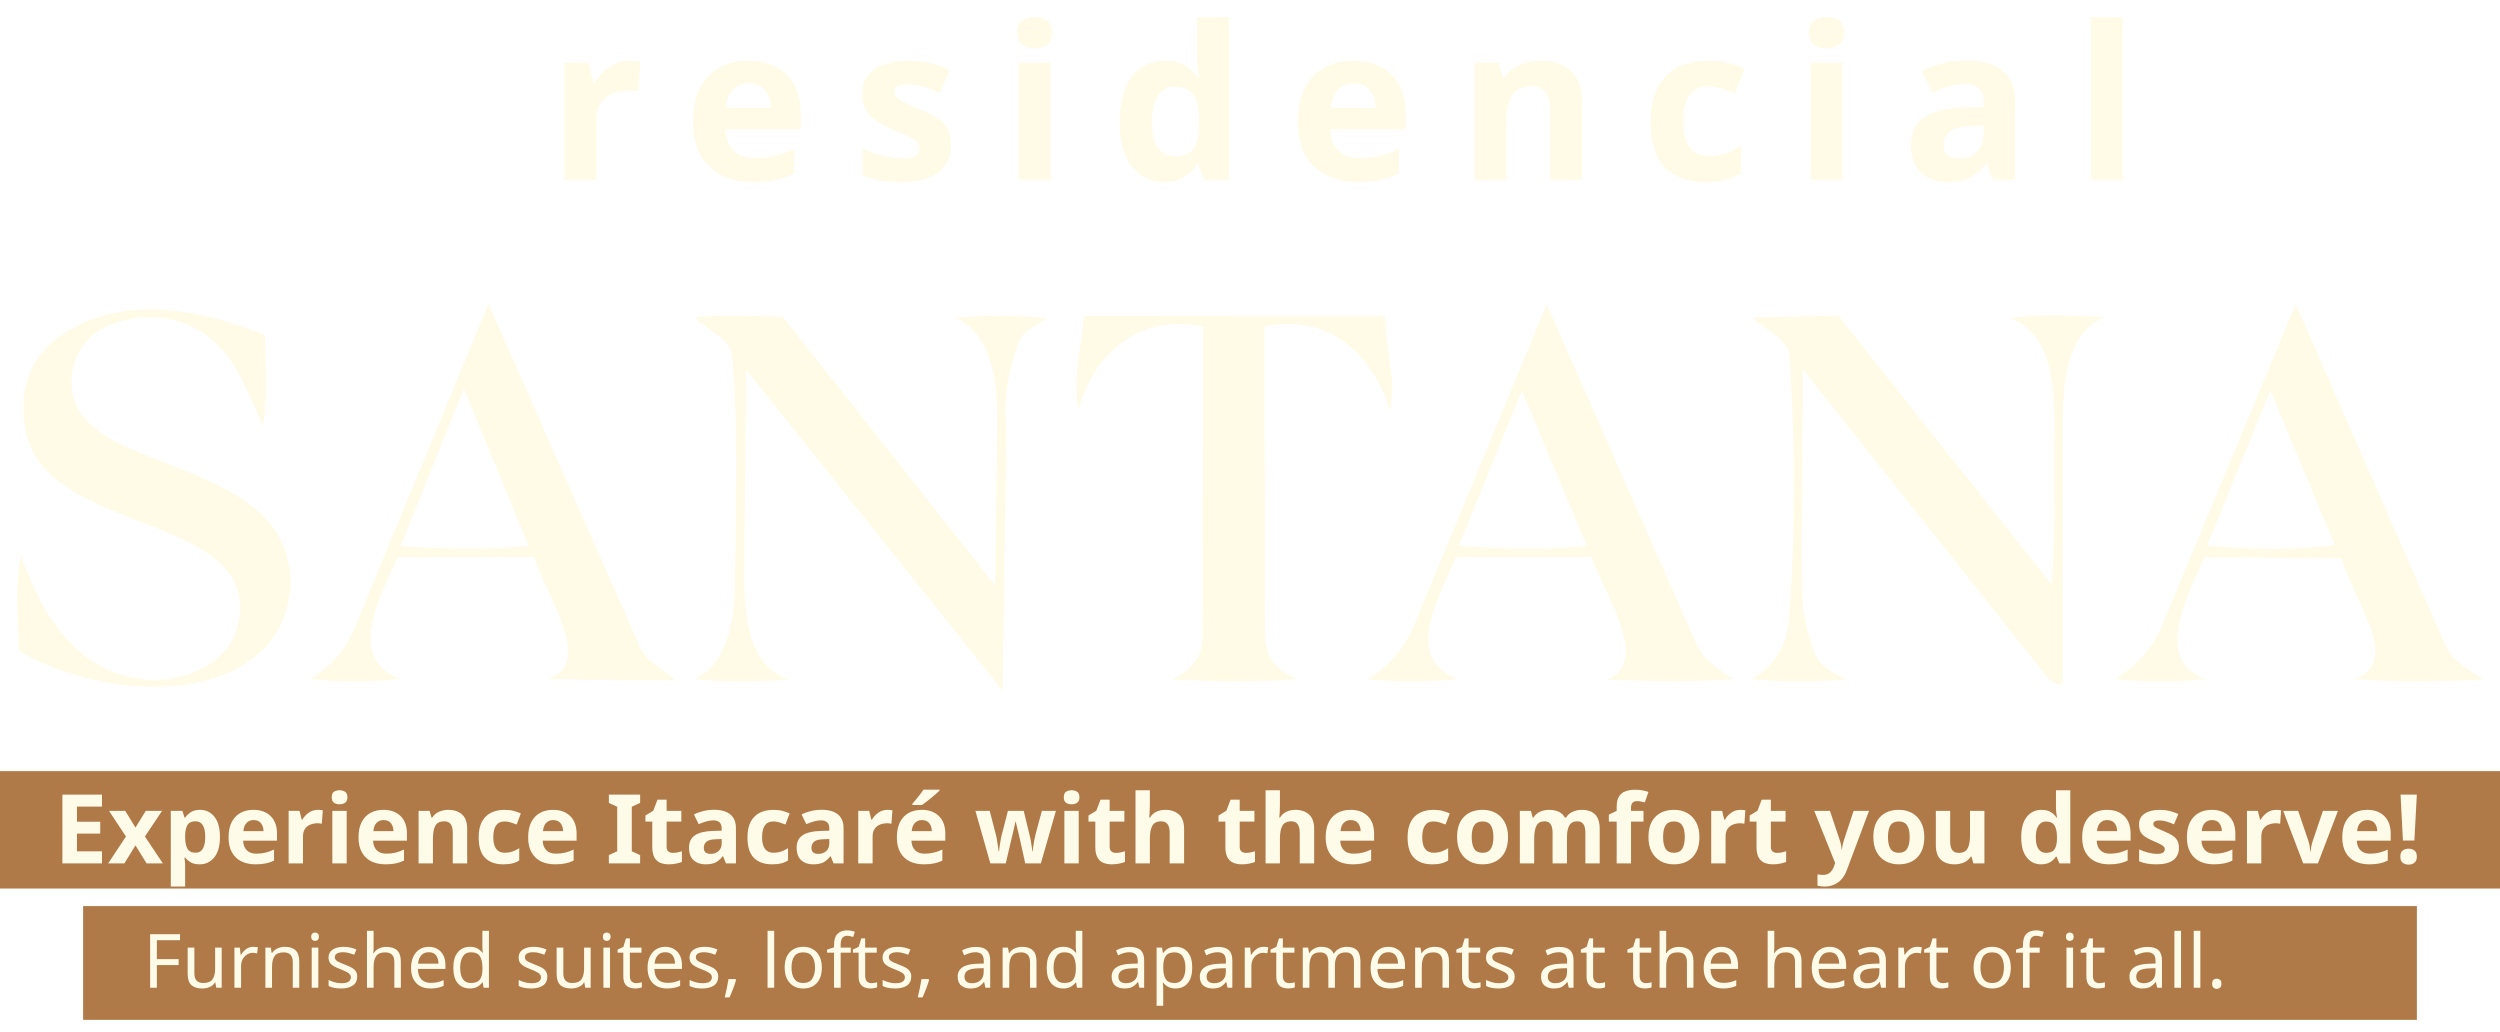
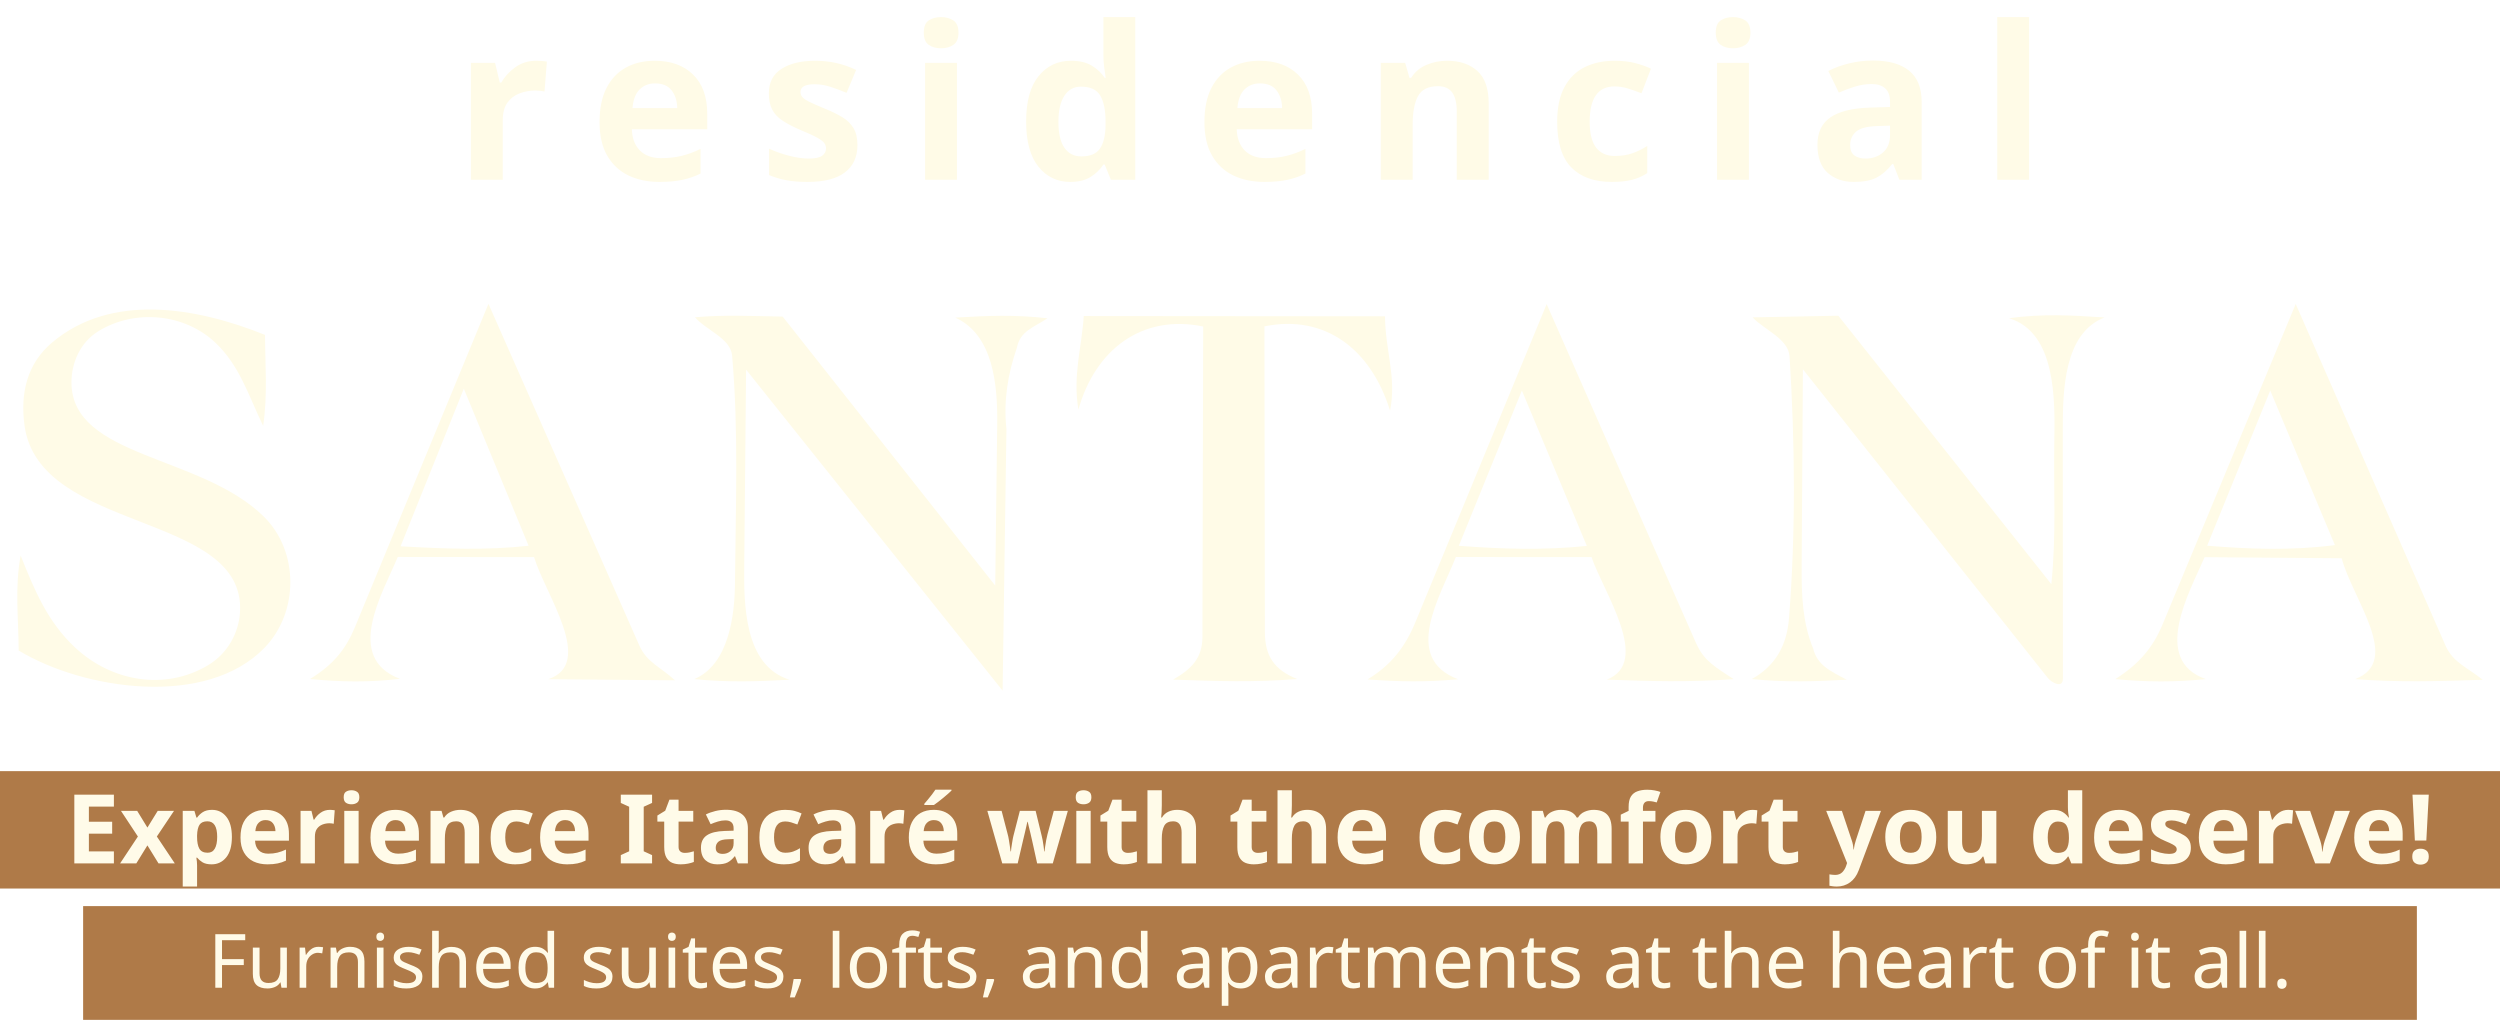
- <svg xmlns="http://www.w3.org/2000/svg" id="Camada_2" data-name="Camada 2" viewBox="0 0 541.96 223.58">
+ <svg xmlns="http://www.w3.org/2000/svg" id="Camada_2" data-name="Camada 2" viewBox="0 0 541.96 223.58" width="541.96" height="223.58">
  <defs>
    <style>
      .cls-1, .cls-2 {
        fill: #fffbe7;
      }

      .cls-3 {
        fill: #af7a48;
      }

      .cls-4 {
        font-family: Poppins-Medium, Poppins;
        font-size: 16.25px;
        font-weight: 500;
      }

      .cls-4, .cls-5 {
        fill: #fffbe9;
      }

      .cls-5 {
        font-family: Poppins-SemiBold, Poppins;
        font-size: 20.87px;
        font-weight: 600;
      }

      .cls-2 {
        font-family: Adam-Bold, Adam;
        font-size: 46.4px;
        font-weight: 700;
        letter-spacing: .2em;
      }
    </style>
  </defs>
  <g id="Camada_1-2" data-name="Camada 1">
    <rect class="cls-3" y="167.17" width="541.96" height="25.45" />
    <rect class="cls-3" x="18.02" y="196.43" width="505.92" height="24.66" />
-     <text class="cls-5" transform="translate(11.65 187.17)">
-       <tspan x="0" y="0">Experience Itacaré with the comfort you deserve!</tspan>
-     </text>
-     <text class="cls-4" transform="translate(30.97 214.13)">
-       <tspan x="0" y="0">Furnished suites, lofts, and apartments at the heart of it all.</tspan>
-     </text>
-     <text class="cls-2" transform="translate(118.74 38.97)">
-       <tspan x="0" y="0">residencial</tspan>
-     </text>
+     <text class="cls-5" text-anchor="middle" x="270.98" y="187.17">Experience Itacaré with the comfort you deserve!</text>
+     <text class="cls-4" text-anchor="middle" x="270.98" y="214.13">Furnished suites, lofts, and apartments at the heart of it all.</text>
+     <text class="cls-2" text-anchor="middle" x="270.98" y="38.97">residencial</text>
    <g>
      <path class="cls-1" d="M447.2,147.17c0,2.15-2.49.78-3.25-.18l-53.11-66.93-.27,42.63c-.04,6.18.15,12.24,2.49,17.88.86,3.57,3.66,4.9,7.29,6.78-6.71.36-12.98.62-20.6-.14,5.14-2.87,7.61-7.26,8.08-13.21,1.48-18.92,1.3-37.82.12-56.71-.24-3.86-5.47-5.76-8.02-8.49l18.59-.36,46.18,58.2c1.1-10.77.46-20.46.64-30.81.16-9.19.41-23.71-9.81-26.85,7.49-1.01,13.58-.62,20.71-.16-8.86,3.39-9.06,15.98-9.06,24.18l.03,54.16Z" />
      <path class="cls-1" d="M217.34,149.71l-55.6-69.58-.4,42.54c-.08,8.12-.09,21.66,9.82,24.68-6.91.38-13.28.61-20.66-.13,7.55-3.16,8.77-14,8.83-20.69.14-16.64.82-32.99-.62-49.44-.34-3.76-5.58-5.46-8.05-8.31,6.35-.57,12.38-.26,19.01-.15l46.08,58.32.43-34.91c.11-8.61-.84-19.44-9.09-23.19,7.12-.42,12.94-.66,20,.15-3.11,2.03-5.95,2.78-6.66,6.43-1.94,5.6-2.92,11.49-2.25,17.59l-.83,56.72Z" />
      <path class="cls-1" d="M57.38,140.39c-12.63,13.09-39.07,9.22-53.33.64-.03-7.08-.89-13.32.42-20.61,3.02,7.57,5.86,14.39,11.77,19.92,7.9,7.4,19.44,9.45,28.78,3.92,4.38-2.6,6.75-7.11,7.01-11.56,1.26-21.81-43.55-17.06-46.72-40.49-.96-7.07.63-13.42,5.94-17.92,12.86-10.88,31.26-7.7,46.2-1.69.03,6.64.6,12.8-.4,19.73-3.25-6.74-5.08-13.03-10.34-18.02-6.72-6.39-17.53-7.36-25.4-2.5-4,2.47-5.82,6.95-5.82,11.07.01,16.37,28.02,15.65,41.7,29.11,7.65,7.53,7.63,20.69.17,28.42Z" />
      <path class="cls-1" d="M281.21,147.2c-9.31.74-17.35.47-26.91.13,4.02-2.3,6.36-4.67,6.37-9.28l.16-67.27c-13.3-2.74-23.4,5.04-27.05,18-1.25-7.41.73-13.46,1.16-20.27l65.31.06c.04,7.37,2.55,13.22,1.09,20.45-4.12-13.3-14.09-20.95-27.23-18.27l.1,66.29c0,5.03,1.92,8.15,6.99,10.16Z" />
      <path class="cls-1" d="M367.74,139.56l-32.45-73.63-28.44,68.92c-2.25,5.45-5.25,9.3-10.39,12.44,7,.5,12.63.61,19.62-.04-12.2-4.62-3.91-17.83-.47-26.5l29.41.02c2.49,7.44,13.12,22.78,3.3,26.56,9.43.36,17.81.58,27.51-.1-3.93-2.59-6.43-3.95-8.08-7.68ZM316.25,118.32l13.67-33.66,14.08,33.69c-9.33.95-18.21.7-27.74-.03Z" />
      <path class="cls-1" d="M118.82,147.24l27.5.24c-3.11-2.89-6.1-3.86-7.72-7.54l-32.71-74.07-28.92,70.03c-2.04,4.93-4.8,8.26-9.77,11.3,6.84.66,12.77.74,19.51-.04-12.2-4.59-3.79-18.51-.48-26.42l29.55.03c2.36,7.98,13.34,23.08,3.06,26.47ZM86.84,118.42l13.71-34.15,14.04,34.04c-9.18,1.02-18.18.66-27.75.12Z" />
      <path class="cls-1" d="M530.27,140.23l-32.6-74.33-28.84,69.42c-2.14,5.14-5.17,8.67-10.27,11.9,6.83.65,12.76.68,19.62,0-11.85-4.17-3.59-18.77-.25-26.43l29.71.23c2.3,8.77,13.26,22.3,2.9,26.2,9.4.74,18.05.45,27.67.15-3.28-2.66-6.21-3.61-7.94-7.14ZM478.48,118.3l13.67-33.64,14.02,33.51c-9.35,1.2-18.31.9-27.7.13Z" />
    </g>
  </g>
</svg>
